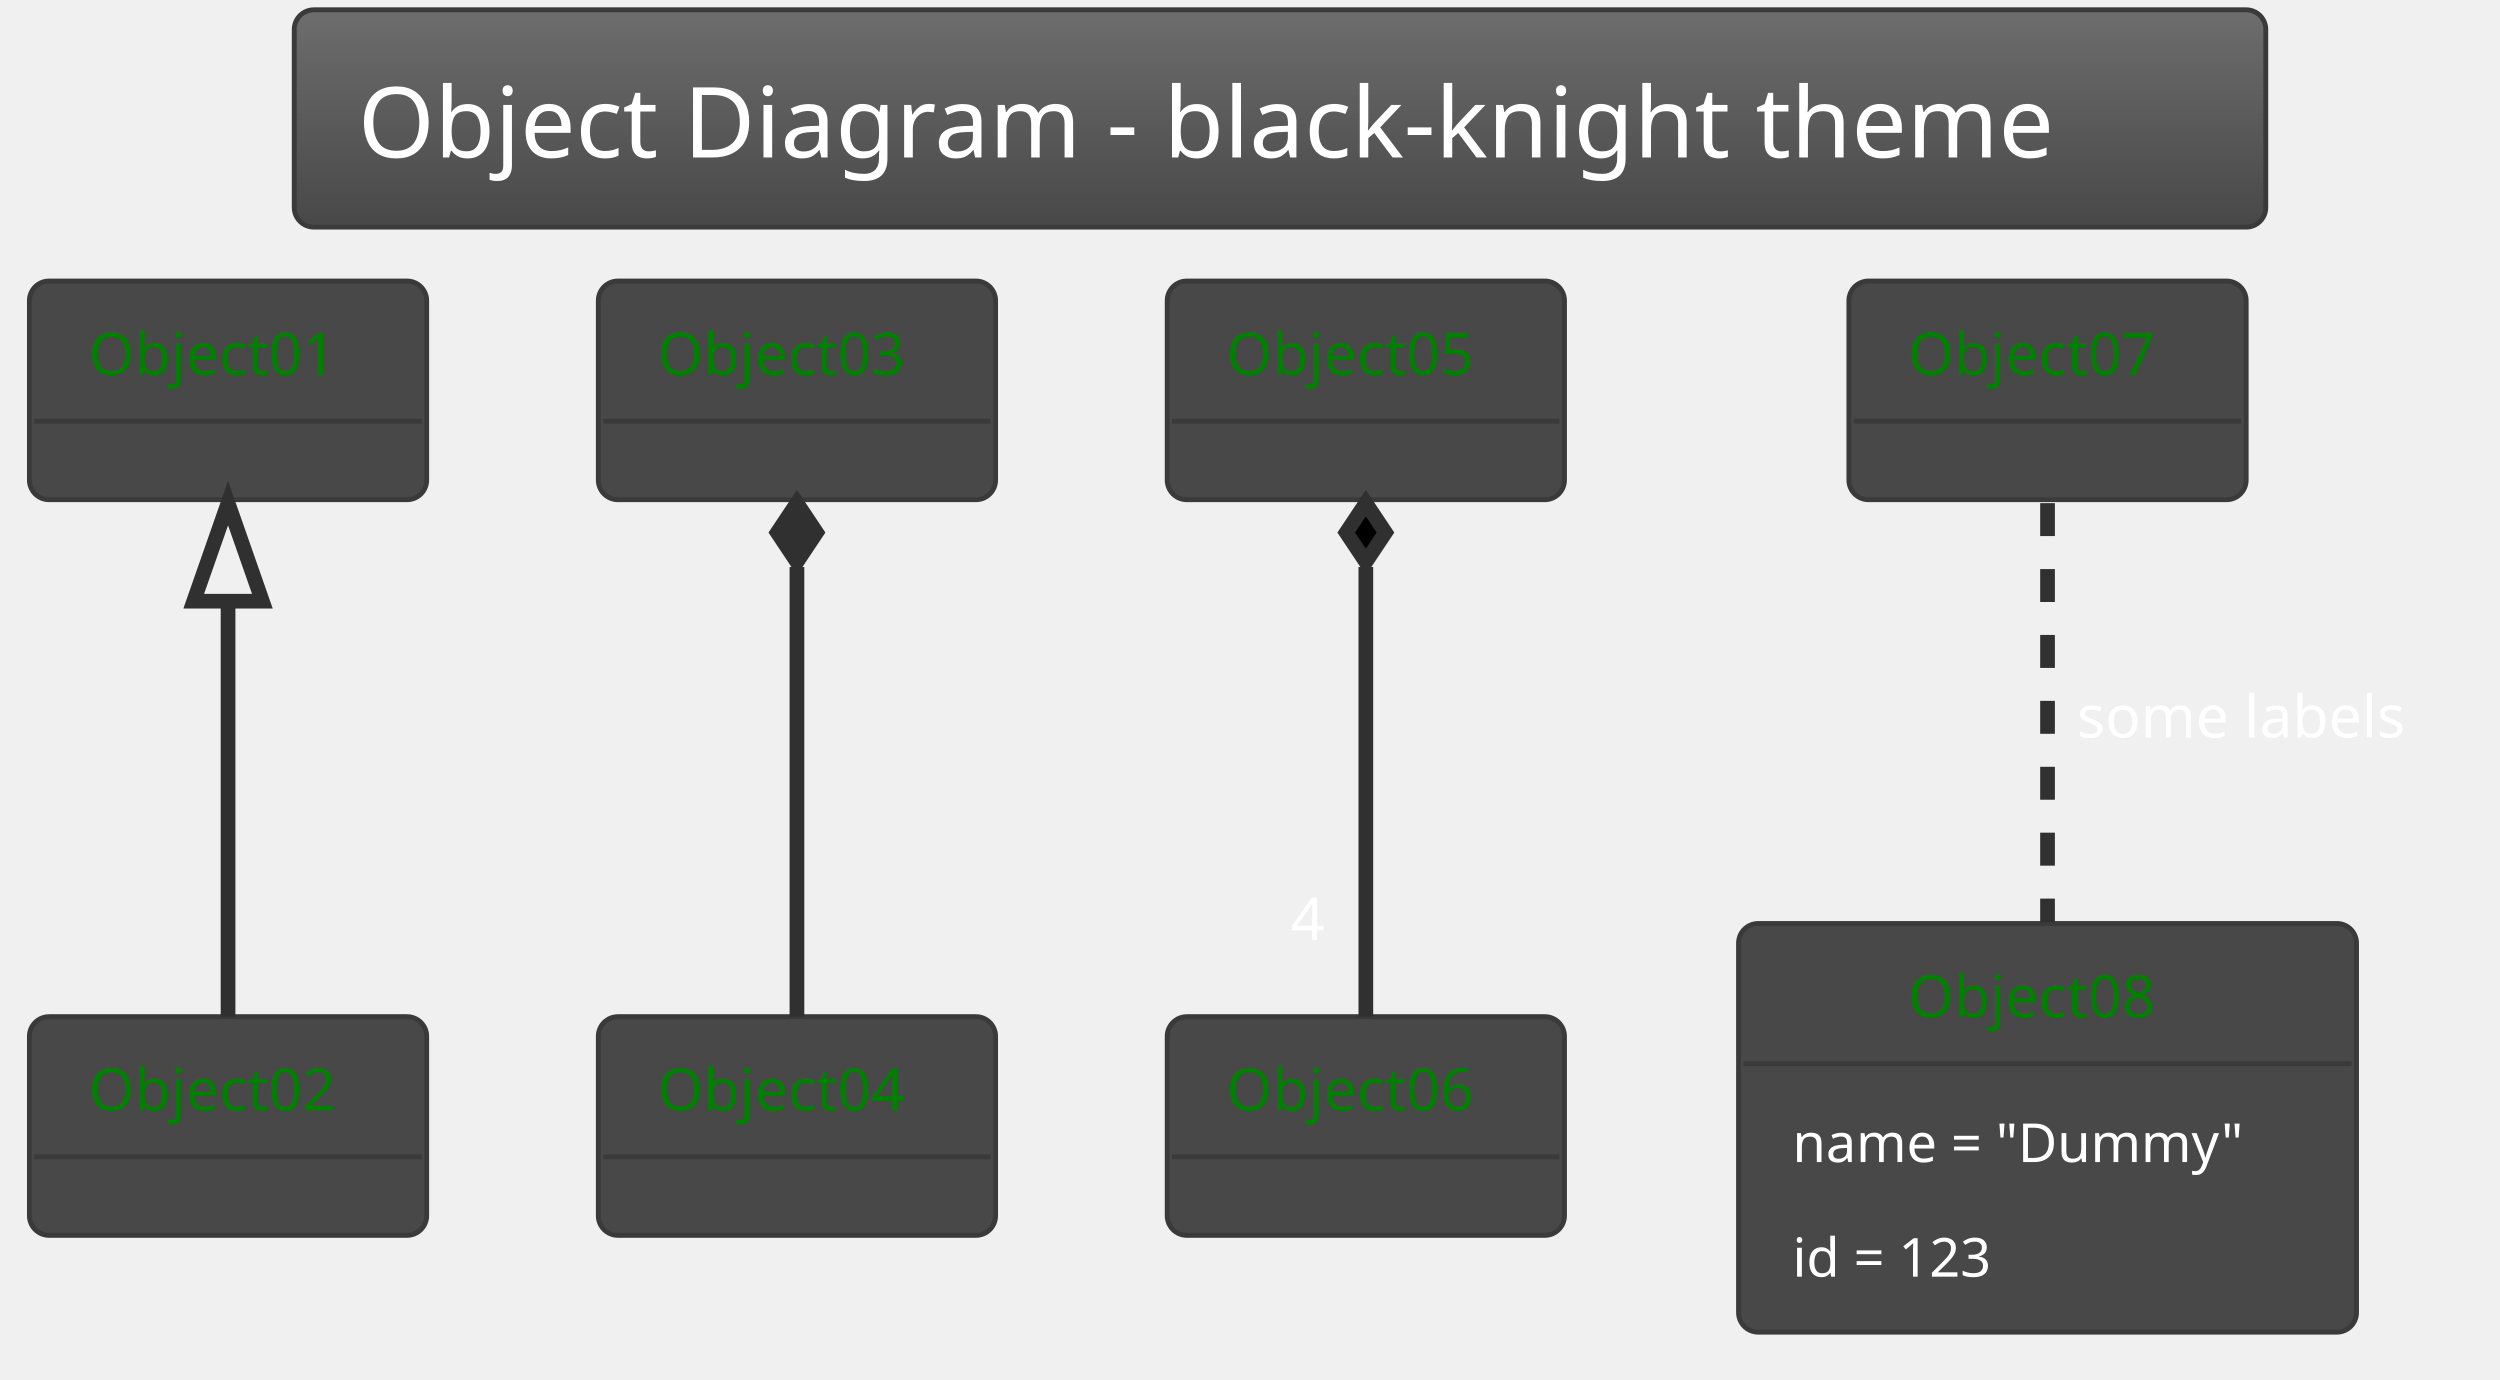
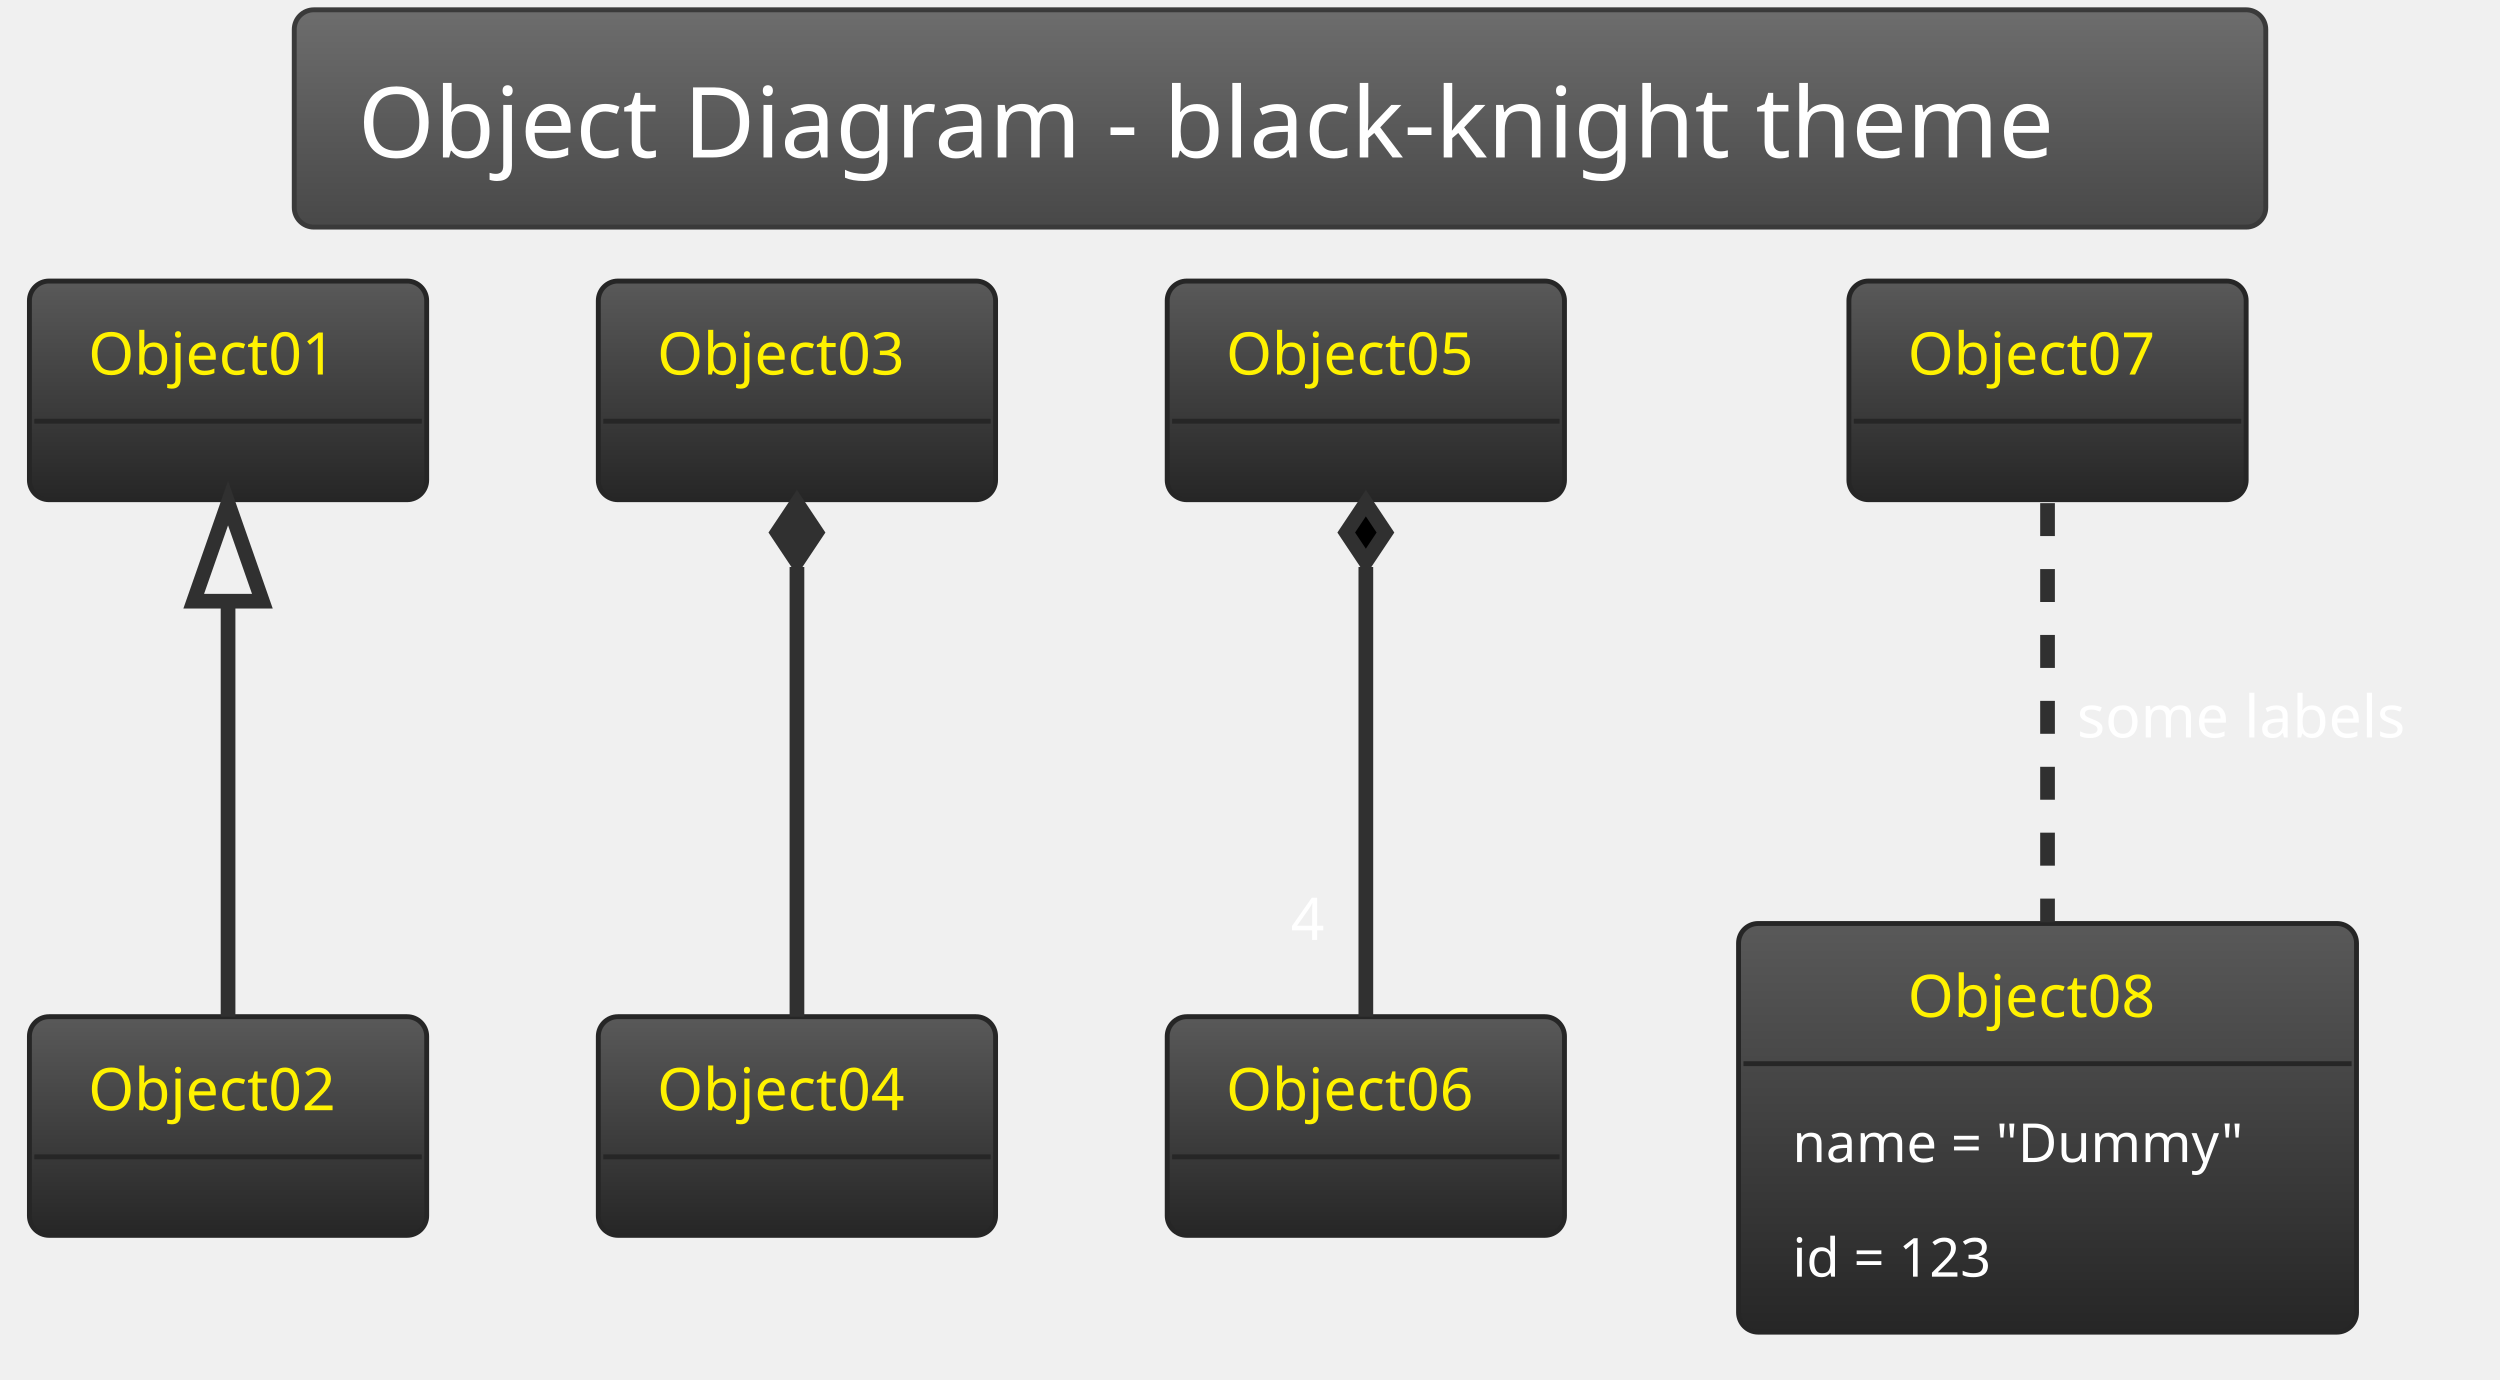
<svg xmlns="http://www.w3.org/2000/svg" contentScriptType="application/ecmascript" contentStyleType="text/css" height="293.75px" preserveAspectRatio="none" style="width:531px;height:293px;background:#000000;" version="1.1" viewBox="0 0 531 293" width="531.25px" zoomAndPan="magnify">
  <defs>
-     <linearGradient id="gitooaod9nni10" x1="50%" x2="50%" y1="0%" y2="100%">
+     <linearGradient id="g1oufidwf16cah0" x1="50%" x2="50%" y1="0%" y2="100%">
      <stop offset="0%" stop-color="#6D6D6D" />
      <stop offset="100%" stop-color="#484848" />
    </linearGradient>
+     <linearGradient id="g1oufidwf16cah1" x1="50%" x2="50%" y1="0%" y2="100%">
+       <stop offset="0%" stop-color="#595959" />
+       <stop offset="100%" stop-color="#262626" />
+     </linearGradient>
  </defs>
  <g>
-     <rect fill="url(#gitooaod9nni10)" height="46.153" rx="4.167" ry="4.167" style="stroke: #3A3A3A; stroke-width: 1.042;" width="418.75" x="62.5" y="2.083" />
+     <rect fill="url(#g1oufidwf16cah0)" height="46.153" rx="4.167" ry="4.167" style="stroke: #3A3A3A; stroke-width: 1.042;" width="418.75" x="62.5" y="2.083" />
    <text fill="#FFFFFF" font-family="Verdana" font-size="20.833" lengthAdjust="spacingAndGlyphs" textLength="391.667" x="76.042" y="33.445">Object Diagram - black-knight theme</text>
-     <rect fill="#484848" height="46.442" rx="4.167" ry="4.167" style="stroke: #3A3A3A; stroke-width: 1.042;" width="84.375" x="6.25" y="59.694" />
-     <text fill="#008000" font-family="Verdana" font-size="12.5" lengthAdjust="spacingAndGlyphs" textLength="59.375" x="18.75" y="79.553">Object01</text>
-     <line style="stroke: #3A3A3A; stroke-width: 1.042;" x1="7.292" x2="89.583" y1="89.469" y2="89.469" />
-     <rect fill="#484848" height="46.442" rx="4.167" ry="4.167" style="stroke: #3A3A3A; stroke-width: 1.042;" width="84.375" x="6.25" y="215.944" />
-     <text fill="#008000" font-family="Verdana" font-size="12.5" lengthAdjust="spacingAndGlyphs" textLength="59.375" x="18.75" y="235.803">Object02</text>
-     <line style="stroke: #3A3A3A; stroke-width: 1.042;" x1="7.292" x2="89.583" y1="245.719" y2="245.719" />
-     <rect fill="#484848" height="46.442" rx="4.167" ry="4.167" style="stroke: #3A3A3A; stroke-width: 1.042;" width="84.375" x="127.083" y="59.694" />
-     <text fill="#008000" font-family="Verdana" font-size="12.5" lengthAdjust="spacingAndGlyphs" textLength="59.375" x="139.583" y="79.553">Object03</text>
-     <line style="stroke: #3A3A3A; stroke-width: 1.042;" x1="128.125" x2="210.417" y1="89.469" y2="89.469" />
-     <rect fill="#484848" height="46.442" rx="4.167" ry="4.167" style="stroke: #3A3A3A; stroke-width: 1.042;" width="84.375" x="127.083" y="215.944" />
-     <text fill="#008000" font-family="Verdana" font-size="12.5" lengthAdjust="spacingAndGlyphs" textLength="59.375" x="139.583" y="235.803">Object04</text>
-     <line style="stroke: #3A3A3A; stroke-width: 1.042;" x1="128.125" x2="210.417" y1="245.719" y2="245.719" />
-     <rect fill="#484848" height="46.442" rx="4.167" ry="4.167" style="stroke: #3A3A3A; stroke-width: 1.042;" width="84.375" x="247.917" y="59.694" />
-     <text fill="#008000" font-family="Verdana" font-size="12.5" lengthAdjust="spacingAndGlyphs" textLength="59.375" x="260.417" y="79.553">Object05</text>
-     <line style="stroke: #3A3A3A; stroke-width: 1.042;" x1="248.958" x2="331.25" y1="89.469" y2="89.469" />
-     <rect fill="#484848" height="46.442" rx="4.167" ry="4.167" style="stroke: #3A3A3A; stroke-width: 1.042;" width="84.375" x="247.917" y="215.944" />
-     <text fill="#008000" font-family="Verdana" font-size="12.5" lengthAdjust="spacingAndGlyphs" textLength="59.375" x="260.417" y="235.803">Object06</text>
-     <line style="stroke: #3A3A3A; stroke-width: 1.042;" x1="248.958" x2="331.25" y1="245.719" y2="245.719" />
-     <rect fill="#484848" height="46.442" rx="4.167" ry="4.167" style="stroke: #3A3A3A; stroke-width: 1.042;" width="84.375" x="392.708" y="59.694" />
-     <text fill="#008000" font-family="Verdana" font-size="12.5" lengthAdjust="spacingAndGlyphs" textLength="59.375" x="405.208" y="79.553">Object07</text>
-     <line style="stroke: #3A3A3A; stroke-width: 1.042;" x1="393.75" x2="476.042" y1="89.469" y2="89.469" />
-     <rect fill="#484848" height="86.793" rx="4.167" ry="4.167" style="stroke: #3A3A3A; stroke-width: 1.042;" width="131.25" x="369.271" y="196.153" />
-     <text fill="#008000" font-family="Verdana" font-size="12.5" lengthAdjust="spacingAndGlyphs" textLength="59.375" x="405.208" y="216.012">Object08</text>
-     <line style="stroke: #3A3A3A; stroke-width: 1.042;" x1="370.312" x2="499.479" y1="225.928" y2="225.928" />
+     <rect fill="url(#g1oufidwf16cah1)" height="46.442" rx="4.167" ry="4.167" style="stroke: #262626; stroke-width: 1.042;" width="84.375" x="6.25" y="59.694" />
+     <text fill="#FFF200" font-family="Verdana" font-size="12.5" lengthAdjust="spacingAndGlyphs" textLength="59.375" x="18.75" y="79.553">Object01</text>
+     <line style="stroke: #262626; stroke-width: 1.042;" x1="7.292" x2="89.583" y1="89.469" y2="89.469" />
+     <rect fill="url(#g1oufidwf16cah1)" height="46.442" rx="4.167" ry="4.167" style="stroke: #262626; stroke-width: 1.042;" width="84.375" x="6.25" y="215.944" />
+     <text fill="#FFF200" font-family="Verdana" font-size="12.5" lengthAdjust="spacingAndGlyphs" textLength="59.375" x="18.75" y="235.803">Object02</text>
+     <line style="stroke: #262626; stroke-width: 1.042;" x1="7.292" x2="89.583" y1="245.719" y2="245.719" />
+     <rect fill="url(#g1oufidwf16cah1)" height="46.442" rx="4.167" ry="4.167" style="stroke: #262626; stroke-width: 1.042;" width="84.375" x="127.083" y="59.694" />
+     <text fill="#FFF200" font-family="Verdana" font-size="12.5" lengthAdjust="spacingAndGlyphs" textLength="59.375" x="139.583" y="79.553">Object03</text>
+     <line style="stroke: #262626; stroke-width: 1.042;" x1="128.125" x2="210.417" y1="89.469" y2="89.469" />
+     <rect fill="url(#g1oufidwf16cah1)" height="46.442" rx="4.167" ry="4.167" style="stroke: #262626; stroke-width: 1.042;" width="84.375" x="127.083" y="215.944" />
+     <text fill="#FFF200" font-family="Verdana" font-size="12.5" lengthAdjust="spacingAndGlyphs" textLength="59.375" x="139.583" y="235.803">Object04</text>
+     <line style="stroke: #262626; stroke-width: 1.042;" x1="128.125" x2="210.417" y1="245.719" y2="245.719" />
+     <rect fill="url(#g1oufidwf16cah1)" height="46.442" rx="4.167" ry="4.167" style="stroke: #262626; stroke-width: 1.042;" width="84.375" x="247.917" y="59.694" />
+     <text fill="#FFF200" font-family="Verdana" font-size="12.5" lengthAdjust="spacingAndGlyphs" textLength="59.375" x="260.417" y="79.553">Object05</text>
+     <line style="stroke: #262626; stroke-width: 1.042;" x1="248.958" x2="331.25" y1="89.469" y2="89.469" />
+     <rect fill="url(#g1oufidwf16cah1)" height="46.442" rx="4.167" ry="4.167" style="stroke: #262626; stroke-width: 1.042;" width="84.375" x="247.917" y="215.944" />
+     <text fill="#FFF200" font-family="Verdana" font-size="12.5" lengthAdjust="spacingAndGlyphs" textLength="59.375" x="260.417" y="235.803">Object06</text>
+     <line style="stroke: #262626; stroke-width: 1.042;" x1="248.958" x2="331.25" y1="245.719" y2="245.719" />
+     <rect fill="url(#g1oufidwf16cah1)" height="46.442" rx="4.167" ry="4.167" style="stroke: #262626; stroke-width: 1.042;" width="84.375" x="392.708" y="59.694" />
+     <text fill="#FFF200" font-family="Verdana" font-size="12.5" lengthAdjust="spacingAndGlyphs" textLength="59.375" x="405.208" y="79.553">Object07</text>
+     <line style="stroke: #262626; stroke-width: 1.042;" x1="393.75" x2="476.042" y1="89.469" y2="89.469" />
+     <rect fill="url(#g1oufidwf16cah1)" height="86.793" rx="4.167" ry="4.167" style="stroke: #262626; stroke-width: 1.042;" width="131.25" x="369.271" y="196.153" />
+     <text fill="#FFF200" font-family="Verdana" font-size="12.5" lengthAdjust="spacingAndGlyphs" textLength="59.375" x="405.208" y="216.012">Object08</text>
+     <line style="stroke: #262626; stroke-width: 1.042;" x1="370.312" x2="499.479" y1="225.928" y2="225.928" />
    <text fill="#FFFFFF" font-family="Verdana" font-size="11.458" lengthAdjust="spacingAndGlyphs" textLength="108.333" x="380.729" y="246.823">name = "Dummy"</text>
    <text fill="#FFFFFF" font-family="Verdana" font-size="11.458" lengthAdjust="spacingAndGlyphs" textLength="50" x="380.729" y="271.165">id = 123</text>
    <path d="M48.438,127.917 C48.438,156.63 48.438,192.738 48.438,215.94 " fill="none" id="Object01&lt;-Object02" style="stroke: #303030; stroke-width: 3.125;" />
    <polygon fill="none" points="41.146,127.696,48.438,106.863,55.729,127.696,41.146,127.696" style="stroke: #303030; stroke-width: 3.125;" />
    <path d="M169.271,120.431 C169.271,150.092 169.271,190.671 169.271,215.94 " fill="none" id="Object03&lt;-Object04" style="stroke: #303030; stroke-width: 3.125;" />
    <polygon fill="#303030" points="169.271,106.863,165.104,113.113,169.271,119.363,173.438,113.113,169.271,106.863" style="stroke: #303030; stroke-width: 3.125;" />
    <path d="M290.104,120.431 C290.104,150.092 290.104,190.671 290.104,215.94 " fill="none" id="Object05&lt;-Object06" style="stroke: #303030; stroke-width: 3.125;" />
    <polygon fill="#000000" points="290.104,106.863,285.938,113.113,290.104,119.363,294.271,113.113,290.104,106.863" style="stroke: #303030; stroke-width: 3.125;" />
    <text fill="#FFFFFF" font-family="Verdana" font-size="12.5" lengthAdjust="spacingAndGlyphs" textLength="8.333" x="274.16" y="199.638">4</text>
    <path d="M434.896,106.863 C434.896,130.426 434.896,167.093 434.896,195.89 " fill="none" id="Object07-Object08" style="stroke: #303030; stroke-width: 3.125; stroke-dasharray: 7.0,7.0;" />
    <text fill="#FFFFFF" font-family="Verdana" font-size="12.5" lengthAdjust="spacingAndGlyphs" textLength="78.125" x="441.146" y="156.637">some labels</text>
  </g>
</svg>
